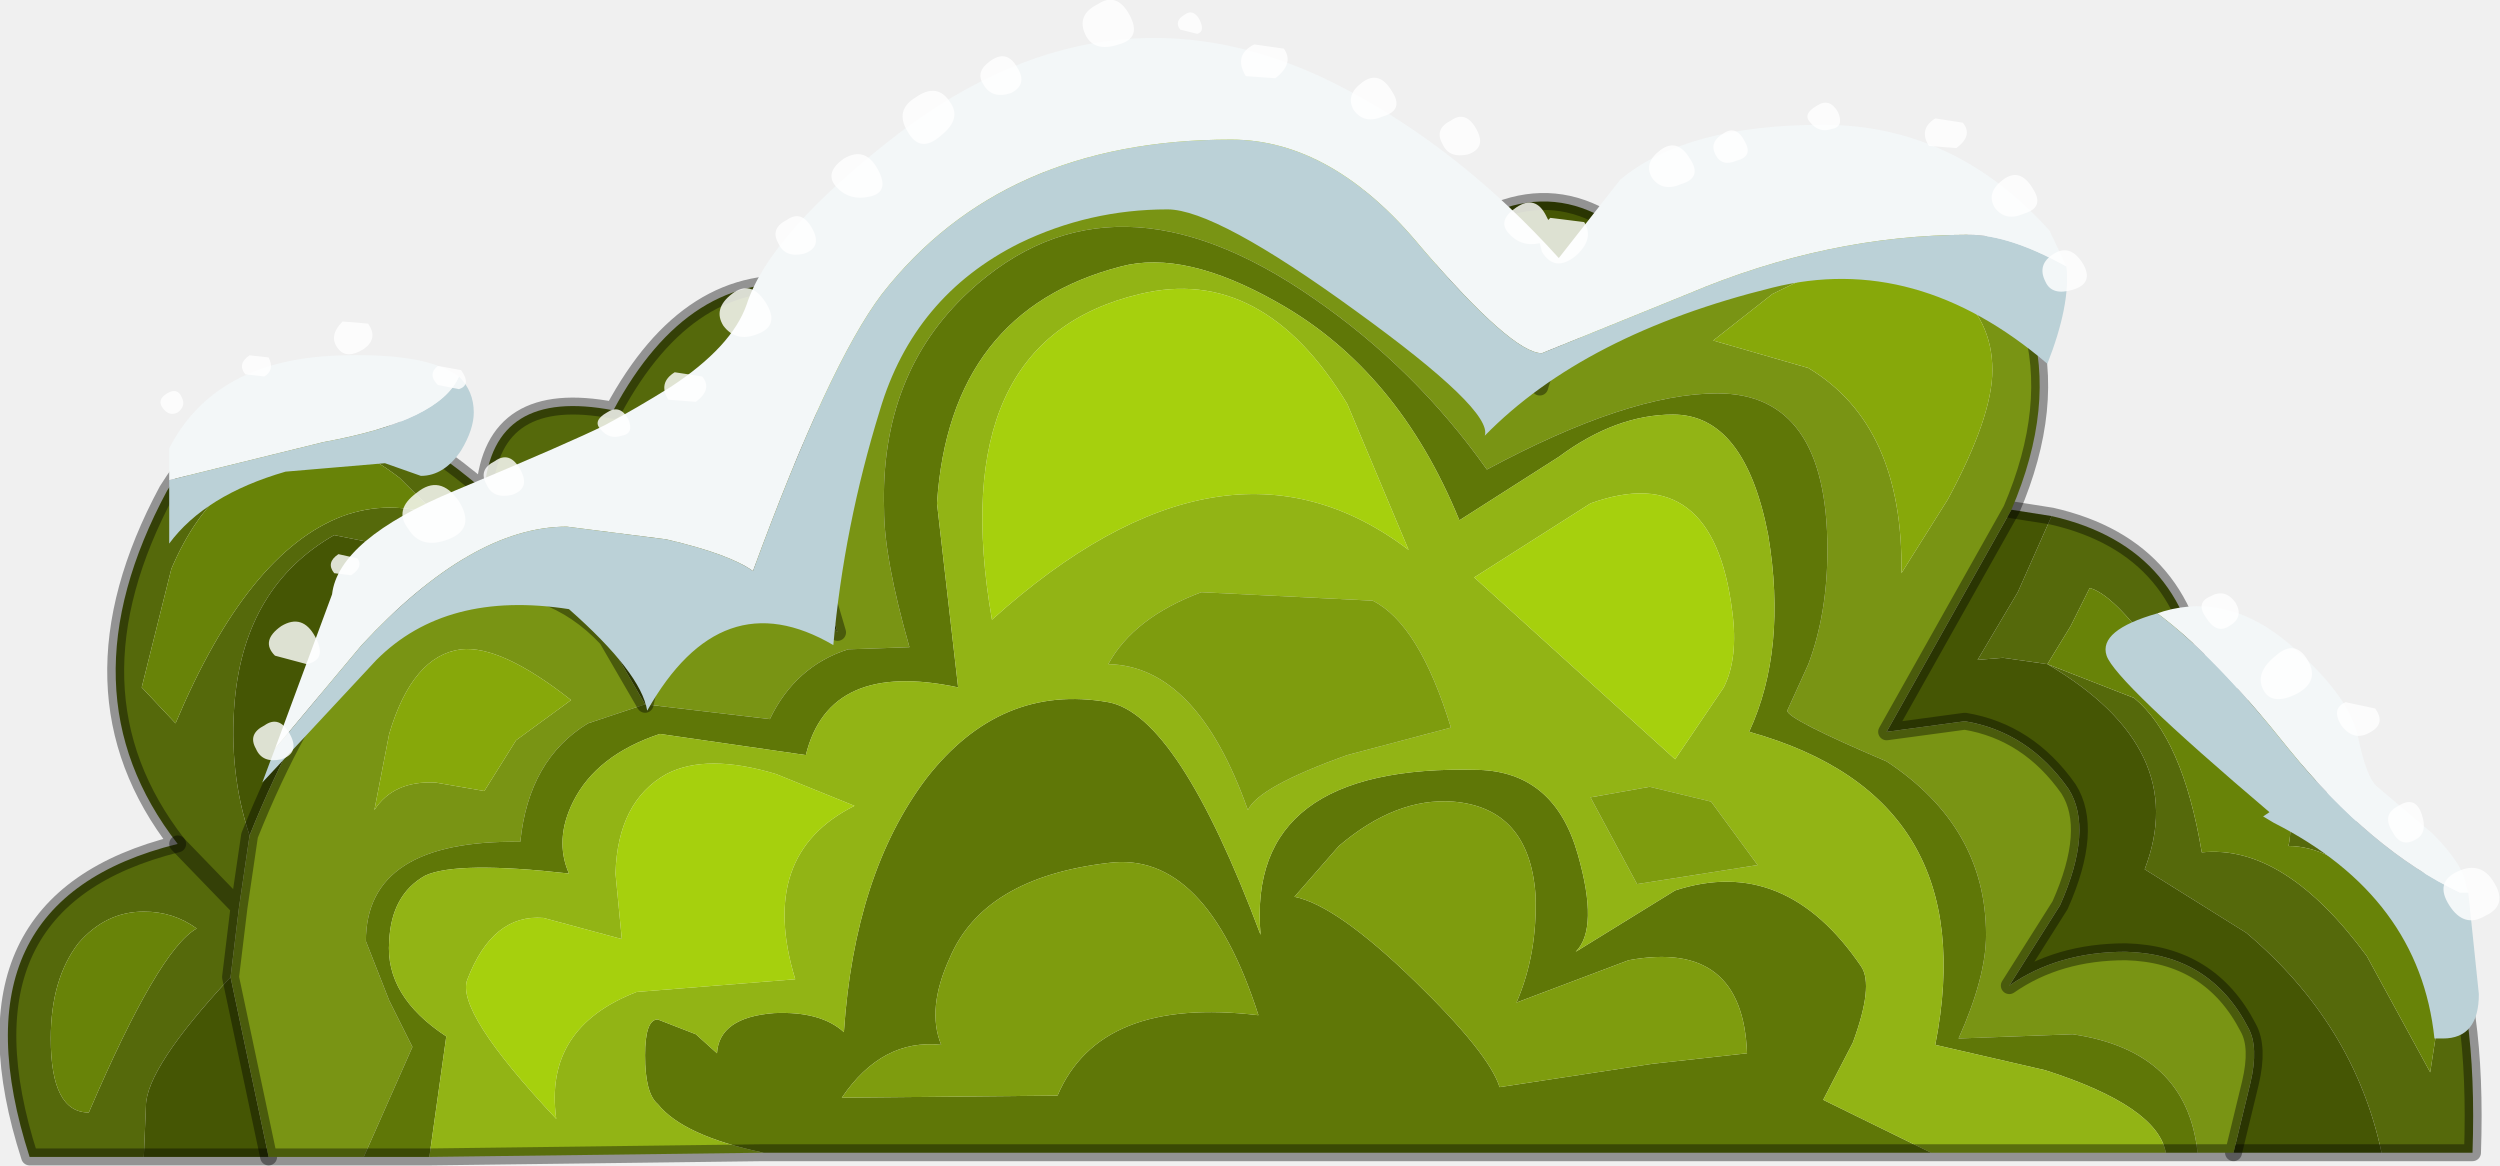
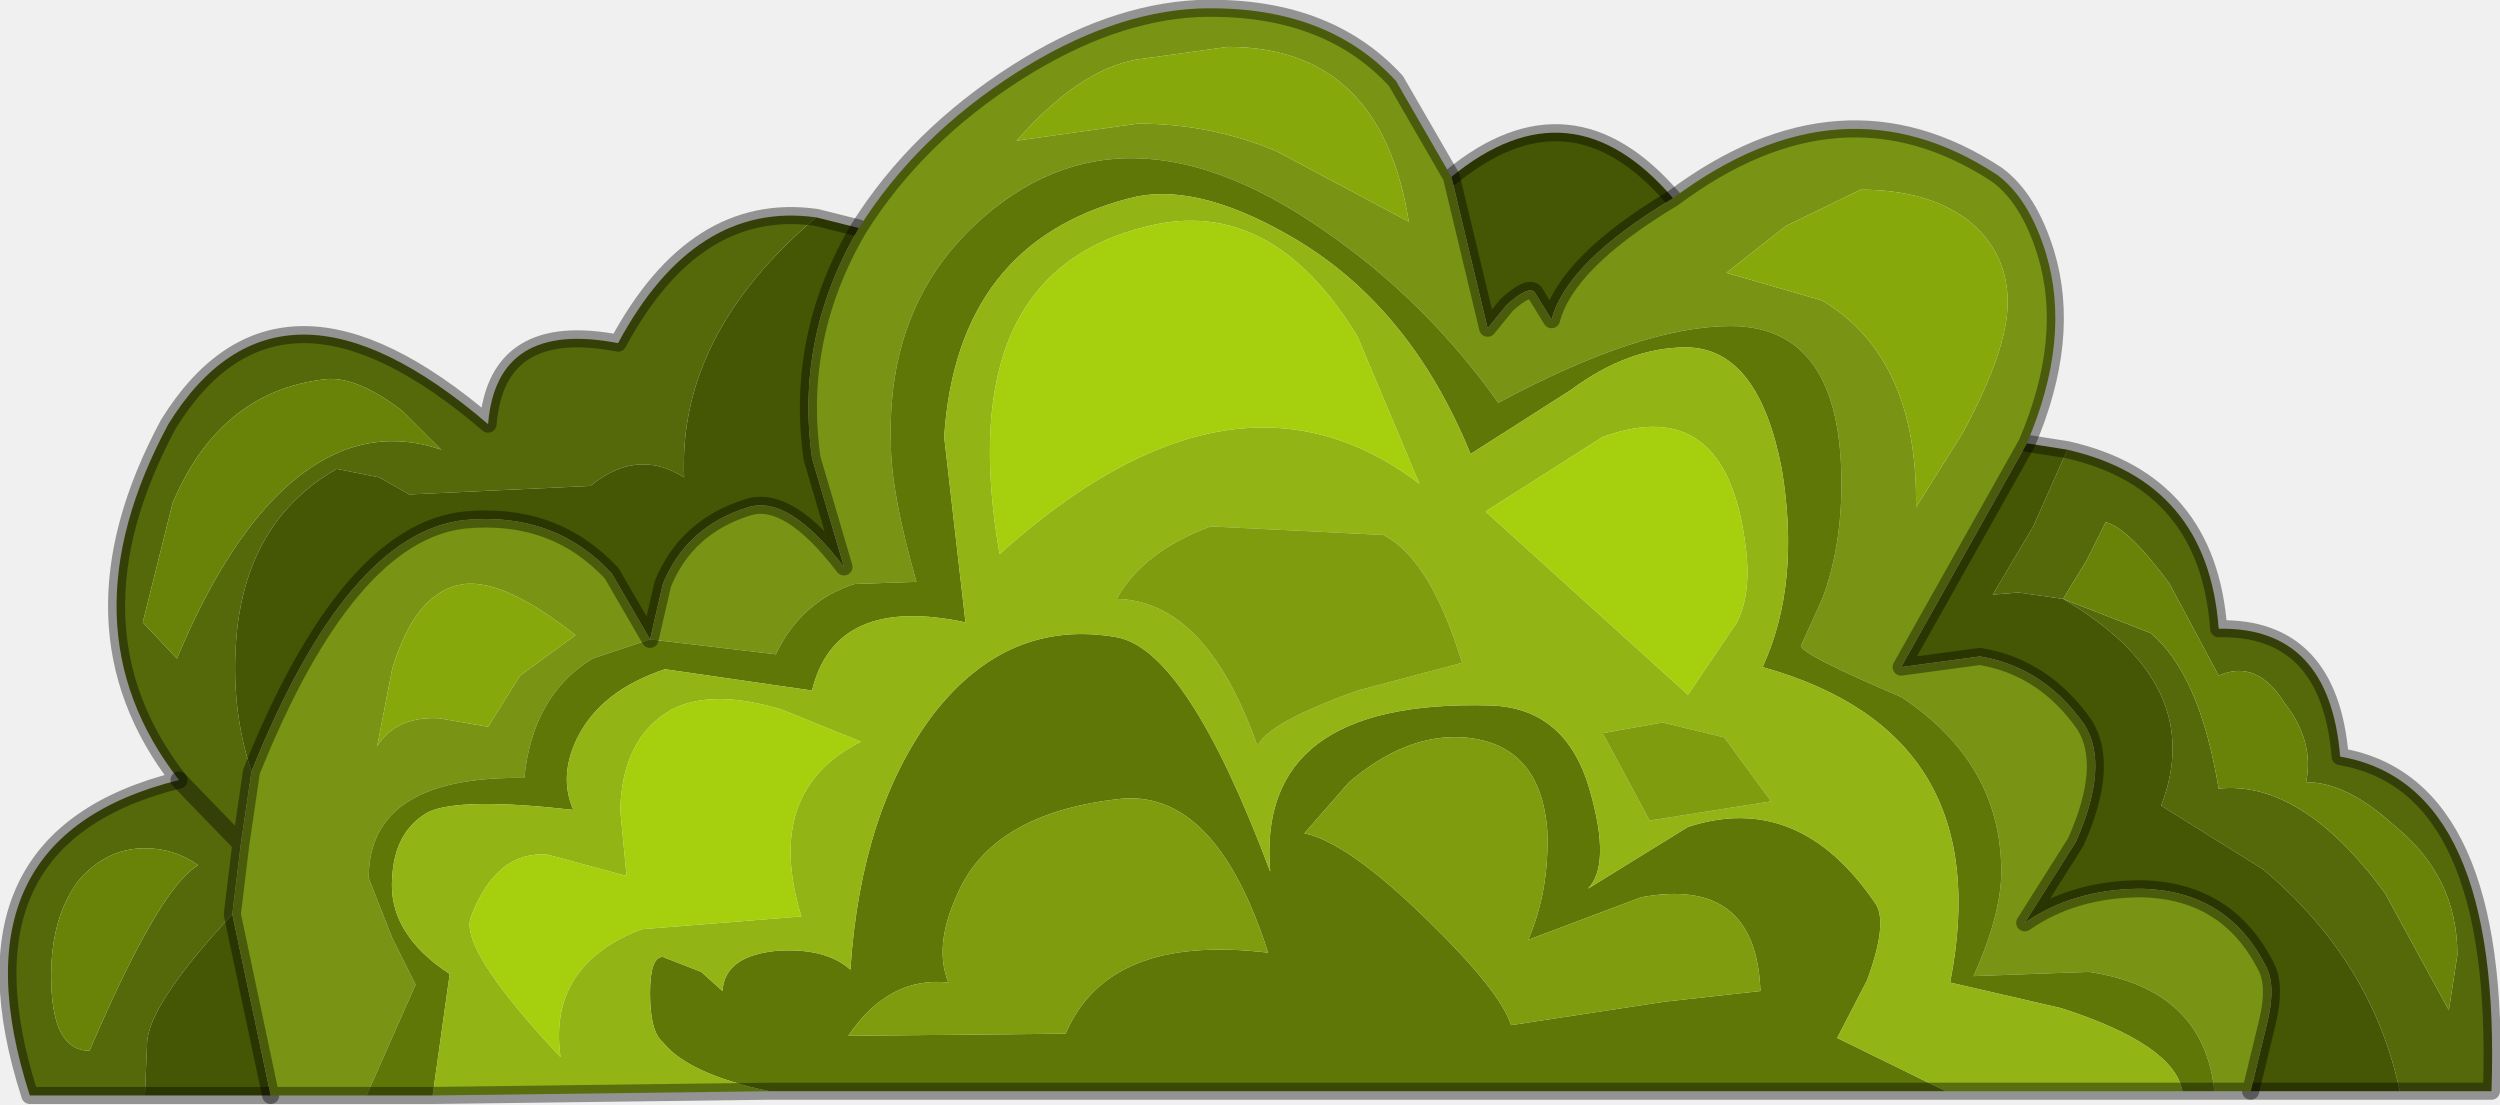
- <svg xmlns="http://www.w3.org/2000/svg" xmlns:xlink="http://www.w3.org/1999/xlink" height="27.55px" width="59.1px">
-   <g transform="matrix(1.0, 0.0, 0.0, 1.0, 29.5, 27.3)">
-     <use height="27.55" transform="matrix(1.0, 0.0, 0.0, 1.0, -29.5, -27.3)" width="59.1" xlink:href="#decoration0-shape0" />
+ <svg xmlns="http://www.w3.org/2000/svg" xmlns:xlink="http://www.w3.org/1999/xlink" height="25.9px" width="58.65px">
+   <g transform="matrix(1.0, 0.0, 0.0, 1.0, 29.5, 25.65)">
+     <use height="25.9" transform="matrix(1.0, 0.0, 0.0, 1.0, -29.5, -25.65)" width="58.65" xlink:href="#decoration0-shape0" />
  </g>
  <defs>
-     <g id="decoration0-shape0" transform="matrix(1.0, 0.0, 0.0, 1.0, 29.5, 27.3)">
+     <g id="decoration0-shape0" transform="matrix(1.0, 0.0, 0.0, 1.0, 29.5, 25.65)">
      <path d="M19.0 -15.1 Q22.3 -14.35 22.55 -10.9 25.15 -10.95 25.4 -7.9 29.2 -7.25 28.95 -0.05 L26.8 -0.05 Q26.15 -3.1 23.6 -5.25 L21.2 -6.75 Q22.3 -9.6 18.9 -11.6 L17.85 -11.75 17.25 -11.7 18.2 -13.3 19.0 -15.1 M18.9 -11.6 L20.95 -10.8 Q22.1 -9.85 22.55 -7.15 24.5 -7.35 26.45 -4.7 L27.95 -1.95 28.15 -3.25 Q28.15 -5.1 26.65 -6.3 25.55 -7.3 24.6 -7.3 24.8 -8.25 24.1 -9.15 23.45 -10.2 22.55 -9.8 L21.4 -11.95 Q20.45 -13.25 19.9 -13.4 L19.45 -12.5 18.9 -11.6 M-10.35 -20.55 Q-13.6 -17.8 -13.45 -14.45 -14.55 -15.15 -15.65 -14.25 L-19.9 -14.05 -20.6 -14.45 -21.6 -14.65 Q-23.7 -13.45 -23.95 -10.75 -24.1 -9.05 -23.6 -7.55 L-23.85 -5.85 -24.05 -4.2 Q-26.05 -2.05 -26.05 -1.15 L-26.1 0.05 -28.8 0.05 Q-30.75 -6.0 -25.3 -7.35 -28.1 -10.95 -25.55 -15.7 -22.95 -19.9 -18.05 -15.7 -17.85 -18.15 -15.0 -17.6 -13.2 -20.95 -10.35 -20.55 M-25.45 -13.85 L-26.15 -11.05 -25.35 -10.2 Q-23.65 -14.25 -21.4 -15.1 -20.3 -15.5 -19.15 -15.1 L-20.05 -16.0 Q-21.15 -16.85 -21.9 -16.75 -24.35 -16.45 -25.45 -13.85 M-27.65 -5.0 Q-28.3 -4.15 -28.3 -2.75 -28.3 -1.0 -27.4 -1.0 -25.75 -4.85 -24.85 -5.35 -25.4 -5.75 -26.1 -5.75 -27.0 -5.75 -27.65 -5.0" fill="#55690b" fill-rule="evenodd" stroke="none" />
      <path d="M18.9 -11.6 L19.45 -12.5 19.9 -13.4 Q20.45 -13.25 21.4 -11.95 L22.55 -9.8 Q23.45 -10.2 24.1 -9.15 24.8 -8.25 24.6 -7.3 25.55 -7.3 26.65 -6.3 28.15 -5.1 28.15 -3.25 L27.95 -1.95 26.45 -4.7 Q24.5 -7.35 22.55 -7.15 22.1 -9.85 20.95 -10.8 L18.9 -11.6 M-27.65 -5.0 Q-27.0 -5.75 -26.1 -5.75 -25.4 -5.75 -24.85 -5.35 -25.75 -4.85 -27.4 -1.0 -28.3 -1.0 -28.3 -2.75 -28.3 -4.15 -27.65 -5.0 M-25.45 -13.85 Q-24.35 -16.45 -21.9 -16.75 -21.15 -16.85 -20.05 -16.0 L-19.15 -15.1 Q-20.3 -15.5 -21.4 -15.1 -23.65 -14.25 -25.35 -10.2 L-26.15 -11.05 -25.45 -13.85" fill="#688308" fill-rule="evenodd" stroke="none" />
      <path d="M18.05 -15.25 L19.0 -15.1 18.2 -13.3 17.25 -11.7 17.85 -11.75 18.9 -11.6 Q22.3 -9.6 21.2 -6.75 L23.6 -5.25 Q26.15 -3.1 26.8 -0.05 L23.3 -0.05 23.7 -1.7 Q23.9 -2.55 23.65 -3.0 22.75 -4.75 20.75 -4.8 19.15 -4.8 18.0 -4.0 L19.2 -5.9 Q20.0 -7.7 19.4 -8.65 18.45 -10.0 16.95 -10.25 L15.1 -10.0 18.05 -15.25 M9.75 -21.0 Q7.25 -19.5 6.9 -18.15 L6.5 -18.8 Q6.35 -18.95 5.85 -18.5 L5.4 -17.95 4.55 -21.5 Q7.35 -23.8 9.75 -21.0 M-23.6 -7.55 Q-24.1 -9.05 -23.95 -10.75 -23.7 -13.45 -21.6 -14.65 L-20.6 -14.45 -19.9 -14.05 -15.65 -14.25 Q-14.55 -15.15 -13.45 -14.45 -13.6 -17.8 -10.35 -20.55 L-9.35 -20.3 Q-10.85 -17.75 -10.45 -14.9 L-9.7 -12.35 Q-11.0 -14.05 -11.95 -13.75 -13.4 -13.3 -13.95 -11.95 L-14.25 -10.65 -15.15 -12.2 Q-16.5 -13.65 -18.6 -13.45 -21.35 -13.15 -23.6 -7.55 M-26.1 0.05 L-26.05 -1.15 Q-26.05 -2.05 -24.05 -4.2 L-23.15 0.05 -26.1 0.05" fill="#455604" fill-rule="evenodd" stroke="none" />
      <path d="M18.05 -15.25 L19.0 -15.1 Q22.3 -14.35 22.55 -10.9 25.15 -10.95 25.4 -7.9 29.2 -7.25 28.95 -0.05 L26.8 -0.05 23.3 -0.05 M4.55 -21.5 Q7.35 -23.8 9.75 -21.0 M-9.35 -20.3 L-10.35 -20.55 Q-13.2 -20.95 -15.0 -17.6 -17.85 -18.15 -18.05 -15.7 -22.95 -19.9 -25.55 -15.7 -28.1 -10.95 -25.3 -7.35 -30.75 -6.0 -28.8 0.05 L-26.1 0.05 M-23.15 0.05 L-26.1 0.05" fill="none" stroke="#000000" stroke-linecap="round" stroke-linejoin="round" stroke-opacity="0.388" stroke-width="0.4" />
      <path d="M-14.25 -10.65 L-13.95 -11.95 Q-13.4 -13.3 -11.95 -13.75 -11.0 -14.05 -9.7 -12.35 L-10.45 -14.9 Q-10.85 -17.75 -9.35 -20.3 -8.0 -22.45 -5.65 -23.95 -3.45 -25.35 -1.4 -25.45 1.6 -25.55 3.25 -23.75 L4.55 -21.5 5.4 -17.95 5.85 -18.5 Q6.35 -18.95 6.5 -18.8 L6.9 -18.15 Q7.25 -19.5 9.75 -21.0 13.7 -23.95 17.35 -21.55 18.1 -21.0 18.5 -19.7 19.1 -17.7 18.05 -15.25 L15.1 -10.0 16.95 -10.25 Q18.45 -10.0 19.4 -8.65 20.0 -7.7 19.2 -5.9 L18.0 -4.0 Q19.15 -4.8 20.75 -4.8 22.75 -4.75 23.65 -3.0 23.9 -2.55 23.7 -1.7 L23.3 -0.05 22.45 -0.05 Q22.2 -2.45 19.5 -2.85 L16.8 -2.75 Q17.45 -4.2 17.45 -5.2 17.45 -7.75 15.1 -9.3 12.75 -10.3 12.75 -10.5 L13.25 -11.6 Q13.7 -12.8 13.7 -14.3 13.7 -18.0 11.1 -18.0 9.0 -18.0 5.65 -16.2 3.95 -18.6 1.55 -20.25 -3.2 -23.55 -6.6 -20.4 -8.7 -18.45 -8.6 -15.25 -8.6 -14.1 -8.0 -12.0 L-9.45 -11.95 Q-10.7 -11.55 -11.3 -10.3 L-14.25 -10.65 -15.6 -10.2 Q-17.0 -9.35 -17.2 -7.4 -20.85 -7.45 -20.85 -5.05 L-20.3 -3.65 -19.75 -2.55 -20.9 0.05 -23.15 0.05 -24.05 -4.2 -23.85 -5.85 -23.6 -7.55 Q-21.35 -13.15 -18.6 -13.45 -16.5 -13.65 -15.15 -12.2 L-14.25 -10.65 M0.45 -22.1 L3.55 -20.45 Q2.9 -24.55 -0.7 -24.55 L-2.85 -24.25 Q-4.2 -24.0 -5.65 -22.35 L-2.8 -22.75 Q-1.1 -22.75 0.45 -22.1 M12.4 -20.35 L11.0 -19.25 13.25 -18.6 Q15.5 -17.25 15.45 -13.75 L16.55 -15.5 Q17.6 -17.45 17.6 -18.55 17.6 -19.75 16.65 -20.5 15.7 -21.2 14.15 -21.2 L12.4 -20.35 M-20.65 -8.15 Q-20.2 -8.85 -19.2 -8.8 L-18.05 -8.6 -17.3 -9.8 -16.0 -10.75 Q-17.65 -12.05 -18.6 -11.95 -19.75 -11.8 -20.3 -9.95 L-20.65 -8.15" fill="#799414" fill-rule="evenodd" stroke="none" />
      <path d="M12.4 -20.35 L14.15 -21.2 Q15.7 -21.2 16.65 -20.5 17.6 -19.75 17.6 -18.55 17.6 -17.45 16.55 -15.5 L15.45 -13.75 Q15.5 -17.25 13.25 -18.6 L11.0 -19.25 12.4 -20.35 M0.45 -22.1 Q-1.1 -22.75 -2.8 -22.75 L-5.65 -22.35 Q-4.2 -24.0 -2.85 -24.25 L-0.7 -24.55 Q2.9 -24.55 3.55 -20.45 L0.45 -22.1 M-20.65 -8.15 L-20.3 -9.95 Q-19.75 -11.8 -18.6 -11.95 -17.65 -12.05 -16.0 -10.75 L-17.3 -9.8 -18.05 -8.6 -19.2 -8.8 Q-20.2 -8.85 -20.65 -8.15" fill="#87a80a" fill-rule="evenodd" stroke="none" />
-       <path d="M-14.25 -10.65 L-11.3 -10.3 Q-10.7 -11.55 -9.45 -11.95 L-8.0 -12.0 Q-8.6 -14.1 -8.6 -15.25 -8.7 -18.45 -6.6 -20.4 -3.2 -23.55 1.55 -20.25 3.95 -18.6 5.65 -16.2 9.0 -18.0 11.1 -18.0 13.7 -18.0 13.7 -14.3 13.7 -12.8 13.25 -11.6 L12.75 -10.5 Q12.75 -10.3 15.1 -9.3 17.45 -7.75 17.45 -5.2 17.45 -4.2 16.8 -2.75 L19.5 -2.85 Q22.2 -2.45 22.45 -0.05 L21.7 -0.05 Q21.5 -1.15 18.85 -2.0 L16.25 -2.6 Q17.4 -8.45 11.85 -10.0 12.75 -11.95 12.3 -14.65 11.75 -17.5 10.05 -17.5 8.7 -17.5 7.35 -16.5 L5.0 -15.0 Q3.55 -18.55 0.7 -20.15 -1.5 -21.4 -3.0 -21.0 -7.05 -19.95 -7.35 -15.4 L-6.85 -11.05 Q-9.9 -11.7 -10.45 -9.45 L-13.9 -9.95 Q-15.4 -9.45 -15.95 -8.35 -16.4 -7.45 -16.05 -6.65 -18.7 -6.95 -19.45 -6.6 -20.25 -6.15 -20.3 -5.05 -20.4 -3.75 -18.95 -2.8 L-19.35 0.05 -20.9 0.05 -19.75 -2.55 -20.3 -3.65 -20.85 -5.05 Q-20.85 -7.45 -17.2 -7.4 -17.0 -9.35 -15.6 -10.2 L-14.25 -10.65 M16.15 -0.05 L-11.45 -0.05 Q-13.35 -0.45 -13.95 -1.2 -14.25 -1.45 -14.25 -2.35 -14.25 -3.2 -13.95 -3.2 L-13.05 -2.85 -12.55 -2.4 Q-12.5 -3.25 -11.2 -3.35 -10.1 -3.4 -9.55 -2.9 -9.3 -6.65 -7.6 -8.9 -5.85 -11.15 -3.3 -10.7 -1.65 -10.4 0.3 -5.2 -0.05 -9.25 5.45 -9.1 7.25 -9.05 7.8 -7.1 8.3 -5.35 7.75 -4.8 L10.1 -6.25 Q12.7 -7.1 14.5 -4.45 14.8 -4.0 14.3 -2.65 L13.6 -1.3 16.15 -0.05 M4.85 -8.35 Q3.5 -8.45 2.15 -7.3 L1.1 -6.1 Q2.1 -5.9 3.95 -4.1 5.7 -2.4 5.95 -1.6 L9.55 -2.15 11.8 -2.4 Q11.7 -5.1 9.0 -4.6 L6.35 -3.6 Q6.85 -4.75 6.8 -6.15 6.65 -8.2 4.85 -8.35 M-4.5 -1.4 Q-3.5 -3.75 0.25 -3.3 -1.0 -7.2 -3.3 -6.9 -6.25 -6.55 -7.05 -4.65 -7.6 -3.45 -7.25 -2.6 -8.65 -2.75 -9.6 -1.35 L-4.5 -1.4" fill="#5f7707" fill-rule="evenodd" stroke="none" />
-       <path d="M21.7 -0.05 L16.15 -0.05 13.6 -1.3 14.3 -2.65 Q14.8 -4.0 14.5 -4.45 12.7 -7.1 10.1 -6.25 L7.75 -4.8 Q8.3 -5.35 7.8 -7.1 7.25 -9.05 5.45 -9.1 -0.05 -9.25 0.3 -5.2 -1.65 -10.4 -3.3 -10.7 -5.85 -11.15 -7.6 -8.9 -9.3 -6.65 -9.55 -2.9 -10.1 -3.4 -11.2 -3.35 -12.5 -3.25 -12.55 -2.4 L-13.05 -2.85 -13.95 -3.2 Q-14.25 -3.2 -14.25 -2.35 -14.25 -1.45 -13.95 -1.2 -13.35 -0.45 -11.45 -0.05 L-19.35 0.05 -18.95 -2.8 Q-20.4 -3.75 -20.3 -5.05 -20.25 -6.15 -19.45 -6.6 -18.7 -6.95 -16.05 -6.65 -16.4 -7.45 -15.95 -8.35 -15.4 -9.45 -13.9 -9.95 L-10.45 -9.45 Q-9.9 -11.7 -6.85 -11.05 L-7.35 -15.4 Q-7.05 -19.95 -3.0 -21.0 -1.5 -21.4 0.7 -20.15 3.55 -18.55 5.0 -15.0 L7.35 -16.5 Q8.7 -17.5 10.05 -17.5 11.75 -17.5 12.3 -14.65 12.75 -11.95 11.85 -10.0 17.4 -8.45 16.25 -2.6 L18.85 -2.0 Q21.5 -1.15 21.7 -0.05 M8.1 -15.4 L5.35 -13.65 10.1 -9.35 11.25 -11.05 Q11.6 -11.75 11.45 -12.85 11.0 -16.45 8.1 -15.4 M3.8 -14.3 L2.35 -17.75 Q0.35 -21.05 -2.55 -20.35 -7.2 -19.25 -6.05 -12.65 -0.55 -17.6 3.8 -14.3 M9.2 -6.4 L12.05 -6.85 10.95 -8.35 9.5 -8.7 8.1 -8.45 9.2 -6.4 M2.35 -9.45 L4.8 -10.1 Q4.05 -12.55 2.95 -13.1 L-1.1 -13.3 Q-2.7 -12.7 -3.3 -11.6 -1.2 -11.55 0.0 -8.15 0.25 -8.7 2.35 -9.45 M-13.75 -9.0 Q-14.9 -8.35 -14.95 -6.65 L-14.8 -5.1 -16.65 -5.6 Q-17.85 -5.7 -18.45 -4.15 -18.75 -3.4 -16.35 -0.85 -16.65 -3.0 -14.45 -3.85 L-10.7 -4.15 Q-11.6 -7.1 -9.3 -8.25 L-11.15 -9.0 Q-12.8 -9.5 -13.75 -9.0" fill="#92b415" fill-rule="evenodd" stroke="none" />
+       <path d="M-14.25 -10.65 L-11.3 -10.3 Q-10.7 -11.55 -9.45 -11.95 L-8.0 -12.0 Q-8.6 -14.1 -8.6 -15.25 -8.7 -18.45 -6.6 -20.4 -3.2 -23.55 1.55 -20.25 3.95 -18.6 5.65 -16.2 9.0 -18.0 11.1 -18.0 13.7 -18.0 13.7 -14.3 13.7 -12.8 13.25 -11.6 L12.75 -10.5 Q12.75 -10.3 15.1 -9.3 17.45 -7.75 17.45 -5.2 17.45 -4.2 16.8 -2.75 L19.5 -2.85 Q22.2 -2.45 22.45 -0.05 L21.7 -0.05 Q21.5 -1.15 18.85 -2.0 L16.25 -2.6 Q17.4 -8.45 11.85 -10.0 12.75 -11.95 12.3 -14.65 11.75 -17.5 10.05 -17.5 8.7 -17.5 7.35 -16.5 L5.0 -15.0 Q3.55 -18.55 0.7 -20.15 -1.5 -21.4 -3.0 -21.0 -7.05 -19.95 -7.35 -15.4 L-6.85 -11.05 Q-9.9 -11.7 -10.45 -9.45 L-13.9 -9.95 Q-15.4 -9.45 -15.95 -8.35 -16.4 -7.45 -16.05 -6.65 -18.7 -6.95 -19.45 -6.6 -20.25 -6.15 -20.3 -5.05 -20.4 -3.75 -18.95 -2.8 L-19.35 0.05 -20.9 0.05 -19.75 -2.55 -20.3 -3.65 -20.85 -5.05 Q-20.85 -7.45 -17.2 -7.4 -17.0 -9.35 -15.6 -10.2 L-14.25 -10.65 M16.15 -0.05 L-11.45 -0.05 Q-13.35 -0.45 -13.95 -1.2 -14.25 -1.45 -14.25 -2.35 -14.25 -3.2 -13.95 -3.2 L-13.05 -2.85 -12.55 -2.4 Q-12.5 -3.25 -11.2 -3.35 -10.1 -3.4 -9.55 -2.9 -9.3 -6.65 -7.6 -8.9 -5.85 -11.15 -3.3 -10.7 -1.65 -10.4 0.3 -5.2 -0.05 -9.25 5.45 -9.1 7.25 -9.05 7.8 -7.1 8.3 -5.35 7.75 -4.8 L10.1 -6.25 Q12.7 -7.1 14.5 -4.45 14.8 -4.0 14.3 -2.65 L13.6 -1.3 16.15 -0.05 M4.85 -8.35 Q3.5 -8.45 2.15 -7.3 L1.1 -6.1 Q2.1 -5.9 3.95 -4.1 5.7 -2.4 5.95 -1.6 L9.55 -2.15 11.8 -2.4 Q11.7 -5.1 9.0 -4.6 L6.35 -3.6 Q6.85 -4.75 6.8 -6.15 6.65 -8.2 4.85 -8.35 M-7.25 -2.6 Q-8.65 -2.75 -9.6 -1.35 L-4.5 -1.4 Q-3.5 -3.75 0.25 -3.3 -1.0 -7.2 -3.3 -6.9 -6.25 -6.55 -7.05 -4.65 -7.6 -3.45 -7.25 -2.6" fill="#5f7707" fill-rule="evenodd" stroke="none" />
+       <path d="M21.7 -0.05 L16.15 -0.05 13.6 -1.3 14.3 -2.65 Q14.8 -4.0 14.5 -4.45 12.7 -7.1 10.1 -6.25 L7.75 -4.8 Q8.3 -5.35 7.8 -7.1 7.25 -9.05 5.45 -9.1 -0.05 -9.25 0.3 -5.2 -1.65 -10.4 -3.3 -10.7 -5.85 -11.15 -7.6 -8.9 -9.3 -6.65 -9.55 -2.9 -10.1 -3.4 -11.2 -3.35 -12.5 -3.25 -12.55 -2.4 L-13.05 -2.85 -13.95 -3.2 Q-14.25 -3.2 -14.25 -2.35 -14.25 -1.45 -13.95 -1.2 -13.35 -0.45 -11.45 -0.05 L-19.35 0.05 -18.95 -2.8 Q-20.4 -3.75 -20.3 -5.05 -20.25 -6.15 -19.45 -6.6 -18.7 -6.95 -16.05 -6.65 -16.4 -7.45 -15.95 -8.35 -15.4 -9.45 -13.9 -9.95 L-10.45 -9.45 Q-9.9 -11.7 -6.85 -11.05 L-7.35 -15.4 Q-7.05 -19.95 -3.0 -21.0 -1.5 -21.4 0.7 -20.15 3.55 -18.55 5.0 -15.0 L7.35 -16.5 Q8.7 -17.5 10.05 -17.5 11.75 -17.5 12.3 -14.65 12.75 -11.95 11.85 -10.0 17.4 -8.45 16.25 -2.6 L18.85 -2.0 Q21.5 -1.15 21.7 -0.05 M8.1 -15.4 L5.35 -13.65 10.1 -9.35 11.25 -11.05 Q11.6 -11.75 11.45 -12.85 11.0 -16.45 8.1 -15.4 M3.8 -14.3 L2.35 -17.75 Q0.35 -21.05 -2.55 -20.35 -7.2 -19.25 -6.05 -12.65 -0.55 -17.6 3.8 -14.3 M9.2 -6.4 L12.05 -6.85 10.95 -8.35 9.5 -8.7 8.1 -8.45 9.2 -6.4 M4.8 -10.1 Q4.05 -12.55 2.95 -13.1 L-1.1 -13.3 Q-2.7 -12.7 -3.3 -11.6 -1.2 -11.55 0.0 -8.15 0.25 -8.7 2.35 -9.45 L4.8 -10.1 M-13.75 -9.0 Q-14.9 -8.35 -14.95 -6.65 L-14.8 -5.1 -16.65 -5.6 Q-17.85 -5.7 -18.45 -4.15 -18.75 -3.4 -16.35 -0.85 -16.65 -3.0 -14.45 -3.85 L-10.7 -4.15 Q-11.6 -7.1 -9.3 -8.25 L-11.15 -9.0 Q-12.8 -9.5 -13.75 -9.0" fill="#92b415" fill-rule="evenodd" stroke="none" />
      <path d="M3.8 -14.3 Q-0.55 -17.6 -6.05 -12.65 -7.2 -19.25 -2.55 -20.35 0.35 -21.05 2.35 -17.75 L3.8 -14.3 M8.1 -15.4 Q11.0 -16.45 11.45 -12.85 11.6 -11.75 11.25 -11.05 L10.1 -9.35 5.35 -13.65 8.1 -15.4 M-13.75 -9.0 Q-12.8 -9.5 -11.15 -9.0 L-9.3 -8.25 Q-11.6 -7.1 -10.7 -4.15 L-14.45 -3.85 Q-16.65 -3.0 -16.35 -0.85 -18.75 -3.4 -18.45 -4.15 -17.85 -5.7 -16.65 -5.6 L-14.8 -5.1 -14.95 -6.65 Q-14.9 -8.35 -13.75 -9.0" fill="#a6d00d" fill-rule="evenodd" stroke="none" />
-       <path d="M9.2 -6.4 L8.1 -8.45 9.5 -8.7 10.95 -8.35 12.05 -6.85 9.2 -6.4 M4.85 -8.35 Q6.65 -8.2 6.8 -6.15 6.85 -4.75 6.35 -3.6 L9.0 -4.6 Q11.7 -5.1 11.8 -2.4 L9.55 -2.15 5.95 -1.6 Q5.7 -2.4 3.95 -4.1 2.1 -5.9 1.1 -6.1 L2.15 -7.3 Q3.5 -8.45 4.85 -8.35 M2.35 -9.45 Q0.25 -8.7 0.0 -8.15 -1.2 -11.55 -3.3 -11.6 -2.7 -12.7 -1.1 -13.3 L2.95 -13.1 Q4.05 -12.55 4.8 -10.1 L2.35 -9.45 M-4.5 -1.4 L-9.6 -1.35 Q-8.65 -2.75 -7.25 -2.6 -7.6 -3.45 -7.05 -4.65 -6.25 -6.55 -3.3 -6.9 -1.0 -7.2 0.25 -3.3 -3.5 -3.75 -4.5 -1.4" fill="#7e9c0e" fill-rule="evenodd" stroke="none" />
+       <path d="M9.2 -6.4 L8.1 -8.45 9.5 -8.7 10.95 -8.35 12.05 -6.85 9.2 -6.4 M4.85 -8.35 Q6.65 -8.2 6.8 -6.15 6.85 -4.75 6.35 -3.6 L9.0 -4.6 Q11.7 -5.1 11.8 -2.4 L9.55 -2.15 5.95 -1.6 Q5.7 -2.4 3.95 -4.1 2.1 -5.9 1.1 -6.1 L2.15 -7.3 Q3.5 -8.45 4.85 -8.35 M4.8 -10.1 L2.35 -9.45 Q0.25 -8.7 0.0 -8.15 -1.2 -11.55 -3.3 -11.6 -2.7 -12.7 -1.1 -13.3 L2.95 -13.1 Q4.05 -12.55 4.8 -10.1 M-7.25 -2.6 Q-7.6 -3.45 -7.05 -4.65 -6.25 -6.55 -3.3 -6.9 -1.0 -7.2 0.25 -3.3 -3.5 -3.75 -4.5 -1.4 L-9.6 -1.35 Q-8.65 -2.75 -7.25 -2.6" fill="#7e9c0e" fill-rule="evenodd" stroke="none" />
      <path d="M22.45 -0.05 L23.3 -0.05 23.7 -1.7 Q23.9 -2.55 23.65 -3.0 22.75 -4.75 20.75 -4.8 19.15 -4.8 18.0 -4.0 L19.2 -5.9 Q20.0 -7.7 19.4 -8.65 18.45 -10.0 16.95 -10.25 L15.1 -10.0 18.05 -15.25 Q19.1 -17.7 18.5 -19.7 18.1 -21.0 17.35 -21.55 13.7 -23.95 9.75 -21.0 7.25 -19.5 6.9 -18.15 L6.5 -18.8 Q6.35 -18.95 5.85 -18.5 L5.4 -17.95 4.55 -21.5 3.25 -23.75 Q1.6 -25.55 -1.4 -25.45 -3.45 -25.35 -5.65 -23.95 -8.0 -22.45 -9.35 -20.3 -10.85 -17.75 -10.45 -14.9 L-9.7 -12.35 Q-11.0 -14.05 -11.95 -13.75 -13.4 -13.3 -13.95 -11.95 L-14.25 -10.65 -15.15 -12.2 Q-16.5 -13.65 -18.6 -13.45 -21.35 -13.15 -23.6 -7.55 L-23.85 -5.85 -25.3 -7.35 M22.45 -0.05 L21.7 -0.05 16.15 -0.05 -11.45 -0.05 -19.35 0.05 -20.9 0.05 -23.15 0.05 -24.05 -4.2 -23.85 -5.85" fill="none" stroke="#000000" stroke-linecap="round" stroke-linejoin="round" stroke-opacity="0.388" stroke-width="0.4" />
-       <path d="M-23.0 -9.6 L-20.95 -12.05 Q-18.35 -14.85 -16.1 -14.85 L-13.75 -14.55 Q-12.25 -14.2 -11.7 -13.8 -9.9 -18.7 -8.65 -20.35 -5.8 -24.0 -0.4 -24.0 2.0 -24.0 4.1 -21.45 6.25 -18.95 6.95 -18.95 L10.4 -20.35 Q13.7 -21.75 17.05 -21.75 18.0 -21.75 19.35 -21.0 19.45 -20.1 18.9 -18.7 15.8 -21.35 12.4 -20.5 7.95 -19.4 5.6 -17.0 5.8 -17.6 2.55 -19.95 -0.75 -22.35 -1.9 -22.35 -3.75 -22.35 -5.4 -21.55 -7.9 -20.3 -8.7 -17.6 -9.55 -14.85 -9.8 -12.05 -12.45 -13.6 -14.2 -10.5 -14.35 -11.4 -16.05 -12.9 -18.95 -13.35 -20.6 -11.7 L-23.3 -8.8 -23.0 -9.6 M28.85 -6.2 L29.1 -3.8 Q29.1 -2.75 28.25 -2.75 L28.05 -2.75 Q27.7 -6.1 24.25 -7.85 L24.0 -8.0 24.15 -8.1 Q20.5 -11.2 20.3 -11.8 20.1 -12.4 21.5 -12.8 22.85 -11.8 24.6 -9.6 26.55 -7.2 28.65 -6.2 L28.85 -6.2 M-25.5 -15.95 L-21.85 -16.85 Q-19.1 -17.35 -18.65 -18.4 -18.3 -18.05 -18.3 -17.55 -18.3 -17.15 -18.6 -16.65 -19.0 -16.05 -19.55 -16.05 L-20.4 -16.35 -22.75 -16.15 Q-24.65 -15.6 -25.5 -14.45 L-25.5 -15.95" fill="#bbd1d7" fill-rule="evenodd" stroke="none" />
-       <path d="M19.35 -21.0 Q18.0 -21.75 17.05 -21.75 13.7 -21.75 10.4 -20.35 L6.95 -18.95 Q6.25 -18.95 4.1 -21.45 2.0 -24.0 -0.4 -24.0 -5.8 -24.0 -8.65 -20.35 -9.9 -18.7 -11.7 -13.8 -12.25 -14.2 -13.75 -14.55 L-16.1 -14.85 Q-18.35 -14.85 -20.95 -12.05 L-23.0 -9.6 -21.65 -13.25 Q-21.5 -14.55 -18.75 -15.7 -16.0 -16.85 -15.2 -17.25 -14.45 -17.65 -13.65 -18.15 -12.2 -19.1 -11.85 -20.1 -11.3 -21.8 -8.25 -24.15 -3.1 -28.05 2.3 -25.2 5.05 -23.75 7.35 -21.2 L8.8 -23.05 Q10.35 -24.35 13.6 -24.35 16.7 -24.35 18.95 -21.85 L19.35 -21.0 M21.5 -12.8 L21.65 -12.85 Q23.2 -13.3 24.65 -12.05 26.05 -10.85 26.25 -9.85 26.45 -8.9 26.7 -8.7 L28.0 -7.6 Q28.75 -6.85 28.8 -6.35 L28.85 -6.2 28.65 -6.2 Q26.55 -7.2 24.6 -9.6 22.85 -11.8 21.5 -12.8 M-18.65 -18.4 Q-19.1 -17.35 -21.85 -16.85 L-25.5 -15.95 -25.5 -16.7 Q-24.4 -18.85 -21.35 -18.9 -19.4 -18.95 -18.65 -18.4" fill="#f3f7f8" fill-rule="evenodd" stroke="none" />
-       <path d="M0.85 -26.15 Q1.1 -25.8 0.65 -25.45 L-0.05 -25.5 Q-0.35 -26.0 0.15 -26.25 L0.85 -26.15 M3.4 -25.15 Q3.7 -24.7 3.2 -24.55 2.75 -24.35 2.5 -24.7 2.3 -25.05 2.7 -25.35 3.1 -25.65 3.4 -25.15 M18.35 -22.25 Q17.9 -22.05 17.65 -22.4 17.45 -22.75 17.85 -23.05 18.25 -23.35 18.55 -22.85 18.85 -22.4 18.35 -22.25 M16.1 -23.85 Q15.85 -24.25 16.25 -24.5 L16.9 -24.4 Q17.15 -24.1 16.75 -23.8 L16.1 -23.85 M19.5 -20.45 Q19.0 -20.3 18.85 -20.65 18.65 -21.05 19.05 -21.3 19.45 -21.55 19.75 -21.05 20.0 -20.6 19.5 -20.45 M10.25 -22.95 Q9.8 -22.75 9.55 -23.1 9.35 -23.45 9.75 -23.75 10.15 -24.05 10.45 -23.55 10.75 -23.1 10.25 -22.95 M11.05 -23.65 Q10.9 -23.95 11.25 -24.15 11.55 -24.35 11.75 -23.95 11.95 -23.6 11.55 -23.5 11.2 -23.35 11.05 -23.65 M13.3 -24.4 Q13.1 -24.6 13.45 -24.8 13.75 -25.0 13.95 -24.65 14.1 -24.3 13.8 -24.25 13.5 -24.15 13.3 -24.4 M5.2 -23.65 Q4.75 -23.55 4.6 -23.9 4.4 -24.25 4.8 -24.45 5.15 -24.7 5.4 -24.25 5.65 -23.8 5.2 -23.65 M7.05 -22.2 L7.1 -22.1 7.15 -22.15 7.95 -22.05 Q8.2 -21.65 7.75 -21.25 7.25 -20.85 6.95 -21.35 L6.9 -21.55 Q6.45 -21.45 6.15 -21.8 5.9 -22.1 6.35 -22.4 6.8 -22.7 7.05 -22.2 M22.65 -12.7 Q22.4 -13.05 22.75 -13.2 23.1 -13.4 23.35 -13.05 23.55 -12.7 23.2 -12.5 22.9 -12.3 22.65 -12.7 M26.55 -10.0 Q26.15 -9.75 25.85 -10.15 25.6 -10.55 25.95 -10.7 L26.65 -10.55 Q26.9 -10.2 26.55 -10.0 M27.05 -7.65 Q26.8 -8.05 27.2 -8.25 27.6 -8.5 27.75 -8.05 27.9 -7.6 27.6 -7.45 27.25 -7.25 27.05 -7.65 M29.45 -6.45 Q29.8 -5.9 29.25 -5.65 28.75 -5.35 28.4 -5.9 28.05 -6.45 28.6 -6.7 29.15 -6.95 29.45 -6.45 M24.0 -11.0 Q23.8 -11.4 24.3 -11.8 24.75 -12.2 25.05 -11.7 25.35 -11.2 24.8 -10.9 24.2 -10.6 24.0 -11.0 M-7.05 -24.9 Q-6.75 -24.5 -7.25 -24.1 -7.75 -23.65 -8.05 -24.2 -8.35 -24.7 -7.85 -25.0 -7.35 -25.35 -7.05 -24.9 M-6.25 -25.3 Q-6.45 -25.6 -6.1 -25.85 -5.7 -26.15 -5.45 -25.7 -5.2 -25.3 -5.6 -25.1 -6.05 -24.95 -6.25 -25.3 M-3.85 -26.5 Q-4.05 -26.95 -3.55 -27.2 -3.1 -27.5 -2.8 -26.95 -2.5 -26.4 -3.05 -26.25 -3.65 -26.05 -3.85 -26.5 M-1.6 -26.6 Q-1.75 -26.8 -1.5 -26.95 -1.3 -27.1 -1.15 -26.85 -1.0 -26.55 -1.2 -26.5 L-1.6 -26.6 M-23.15 -18.85 Q-23.0 -18.55 -23.25 -18.4 L-23.7 -18.45 Q-23.9 -18.7 -23.6 -18.9 L-23.15 -18.85 M-20.9 -19.05 Q-21.3 -18.8 -21.5 -19.05 -21.75 -19.35 -21.4 -19.7 L-20.8 -19.65 Q-20.55 -19.3 -20.9 -19.05 M-25.55 -18.0 Q-25.3 -18.15 -25.2 -17.9 -25.1 -17.7 -25.3 -17.55 -25.5 -17.45 -25.65 -17.65 -25.8 -17.85 -25.55 -18.0 M-21.6 -13.75 Q-21.8 -14.0 -21.5 -14.2 L-21.05 -14.1 Q-20.9 -13.9 -21.2 -13.7 L-21.6 -13.75 M-23.45 -9.6 Q-23.65 -9.95 -23.25 -10.15 -22.9 -10.4 -22.65 -9.95 -22.4 -9.5 -22.85 -9.35 -23.3 -9.25 -23.45 -9.6 M-23.0 -11.8 Q-23.35 -12.15 -22.85 -12.5 -22.35 -12.8 -22.05 -12.25 -21.75 -11.7 -22.25 -11.6 L-23.0 -11.8 M-8.95 -22.65 Q-9.4 -22.55 -9.7 -22.85 -10.05 -23.2 -9.55 -23.55 -9.05 -23.85 -8.75 -23.3 -8.45 -22.75 -8.95 -22.65 M-12.4 -19.6 Q-12.65 -20.0 -12.2 -20.35 -11.75 -20.7 -11.4 -20.15 -11.05 -19.6 -11.6 -19.4 -12.1 -19.2 -12.4 -19.6 M-10.5 -21.3 Q-10.95 -21.2 -11.1 -21.55 -11.3 -21.9 -10.9 -22.1 -10.55 -22.35 -10.3 -21.9 -10.05 -21.45 -10.5 -21.3 M-17.4 -15.6 Q-17.85 -15.5 -18.0 -15.85 -18.2 -16.2 -17.8 -16.4 -17.45 -16.65 -17.2 -16.2 -16.95 -15.75 -17.4 -15.6 M-19.15 -18.2 Q-19.4 -18.45 -19.15 -18.65 L-18.6 -18.55 Q-18.35 -18.2 -18.65 -18.1 L-19.15 -18.2 M-19.85 -14.8 Q-20.2 -15.25 -19.65 -15.65 -19.1 -16.1 -18.65 -15.45 -18.25 -14.8 -18.9 -14.55 -19.55 -14.3 -19.85 -14.8 M-14.65 -17.4 Q-14.5 -17.05 -14.8 -17.0 -15.1 -16.9 -15.3 -17.15 -15.5 -17.35 -15.15 -17.55 -14.85 -17.75 -14.65 -17.4 M-13.7 -17.85 Q-13.95 -18.25 -13.55 -18.5 L-12.9 -18.4 Q-12.65 -18.1 -13.05 -17.8 L-13.7 -17.85" fill="#ffffff" fill-opacity="0.82" fill-rule="evenodd" stroke="none" />
    </g>
  </defs>
</svg>
